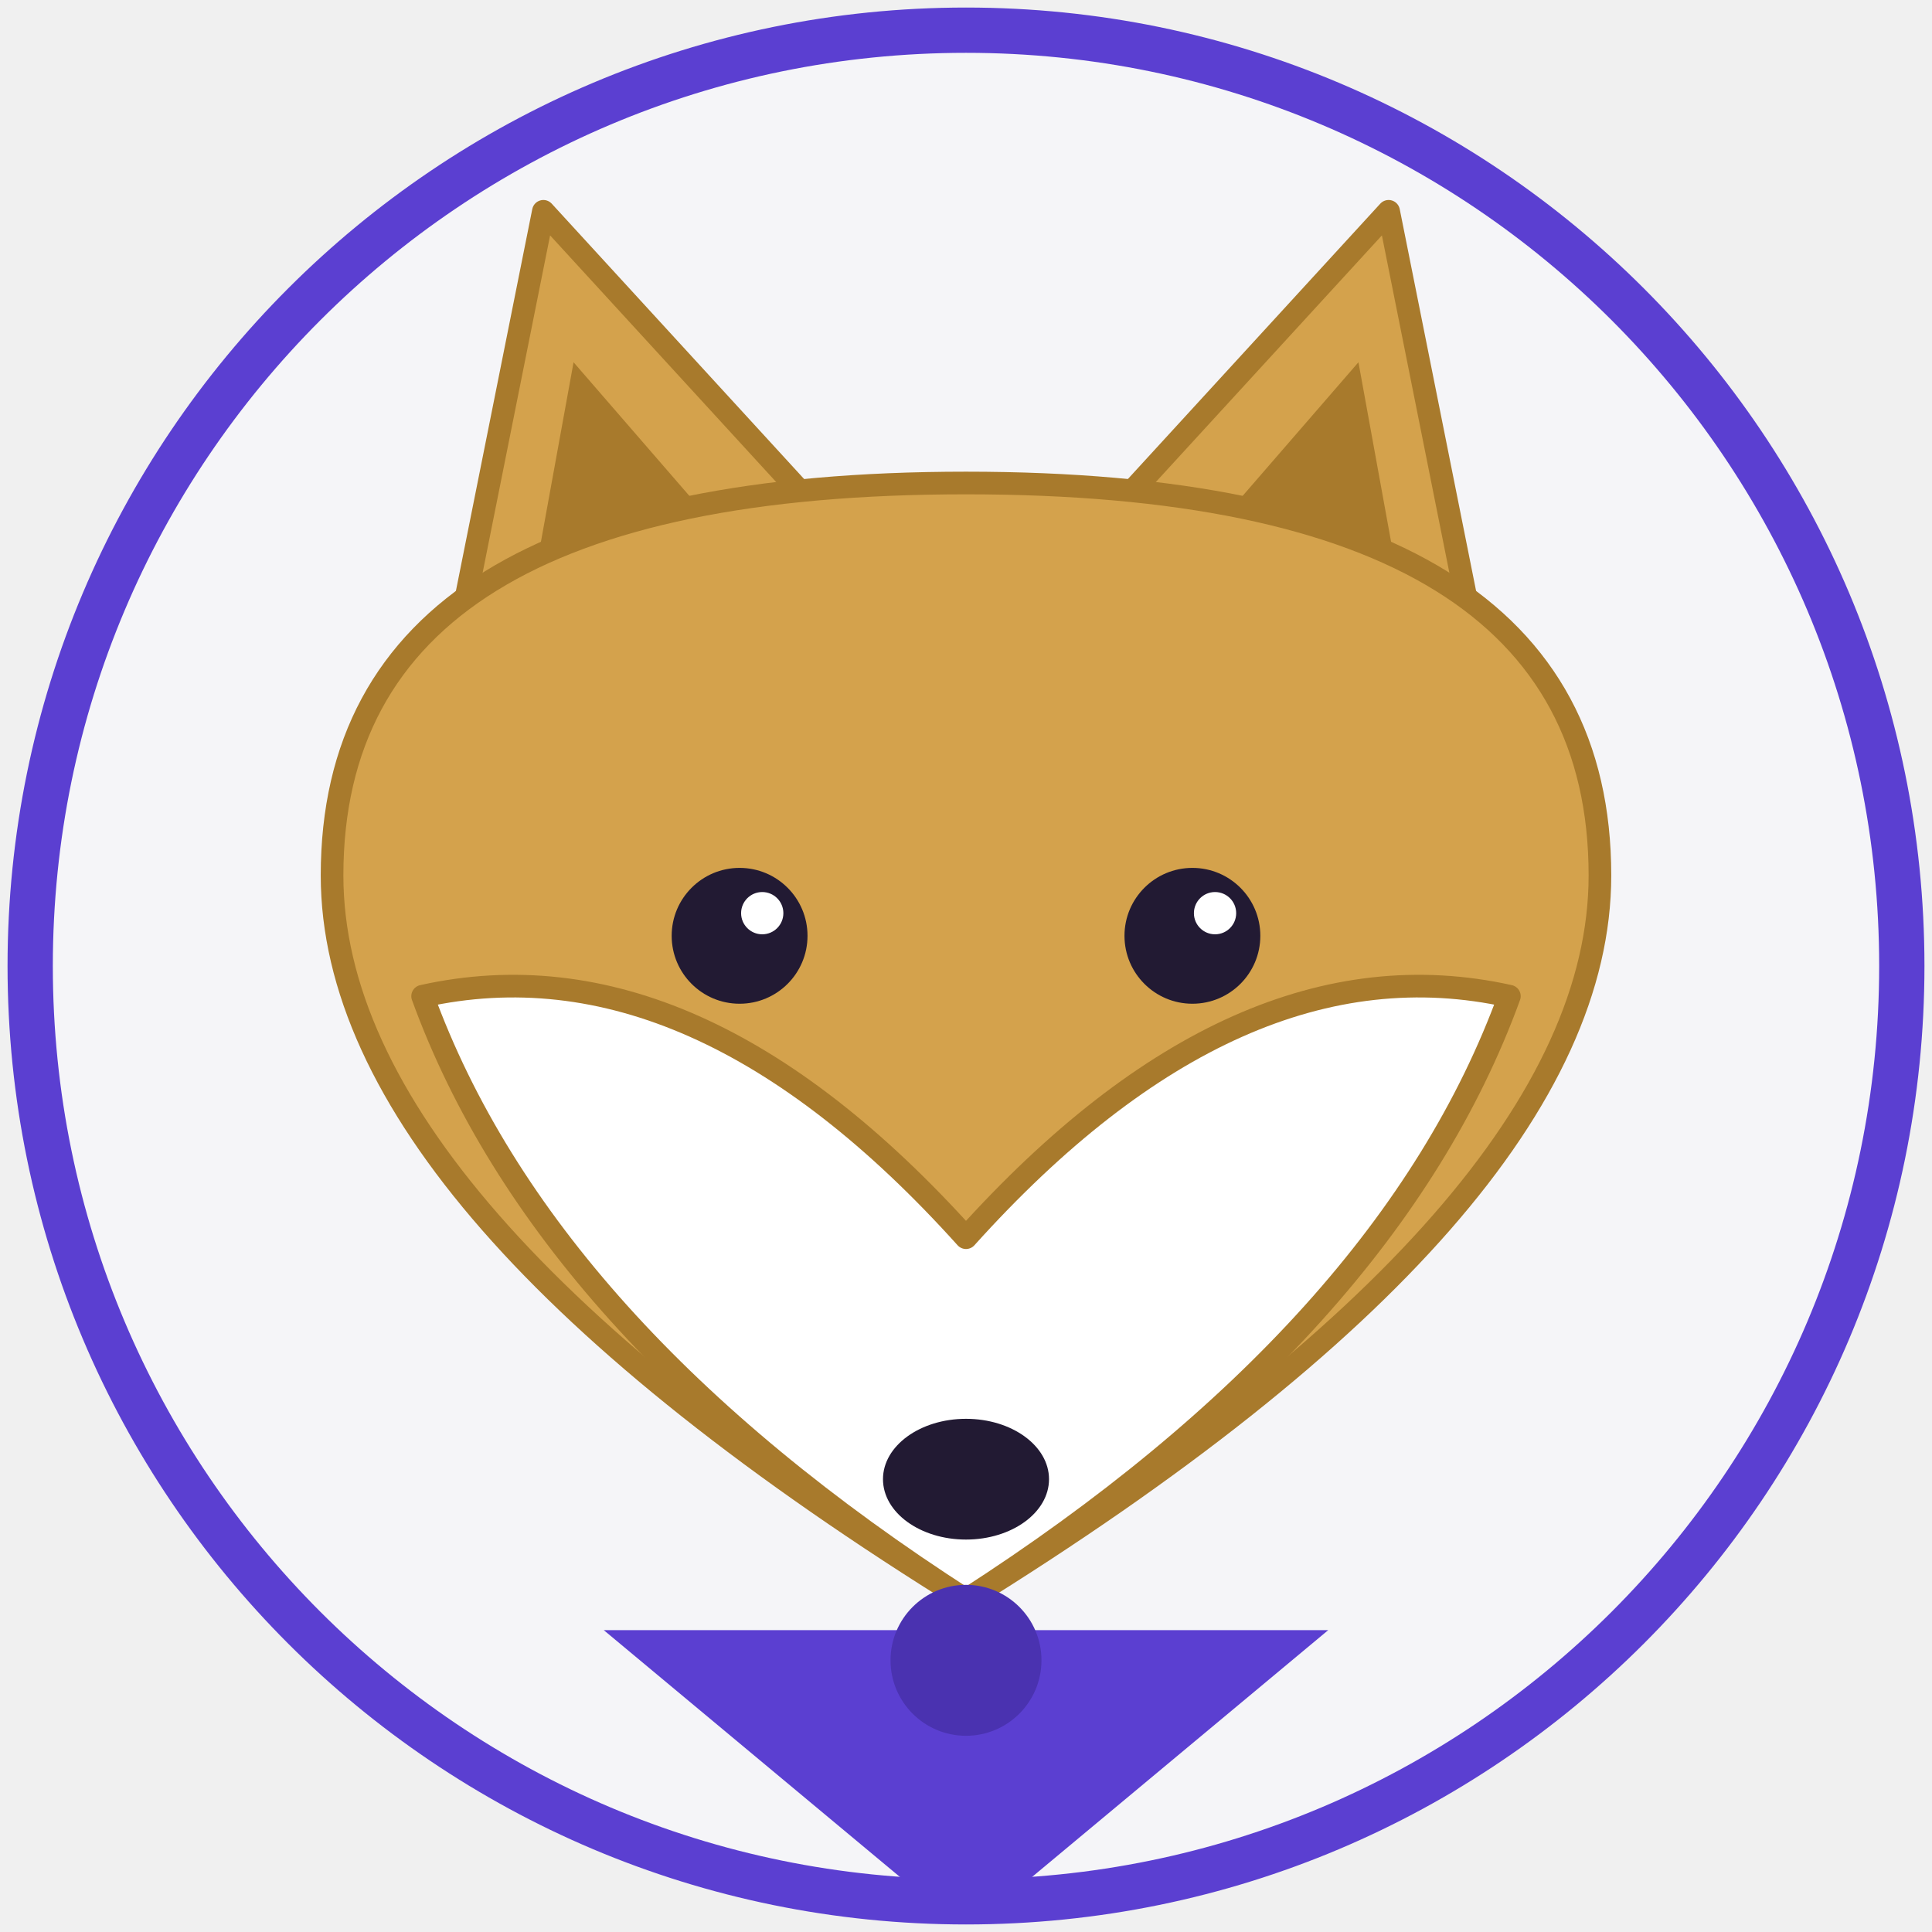
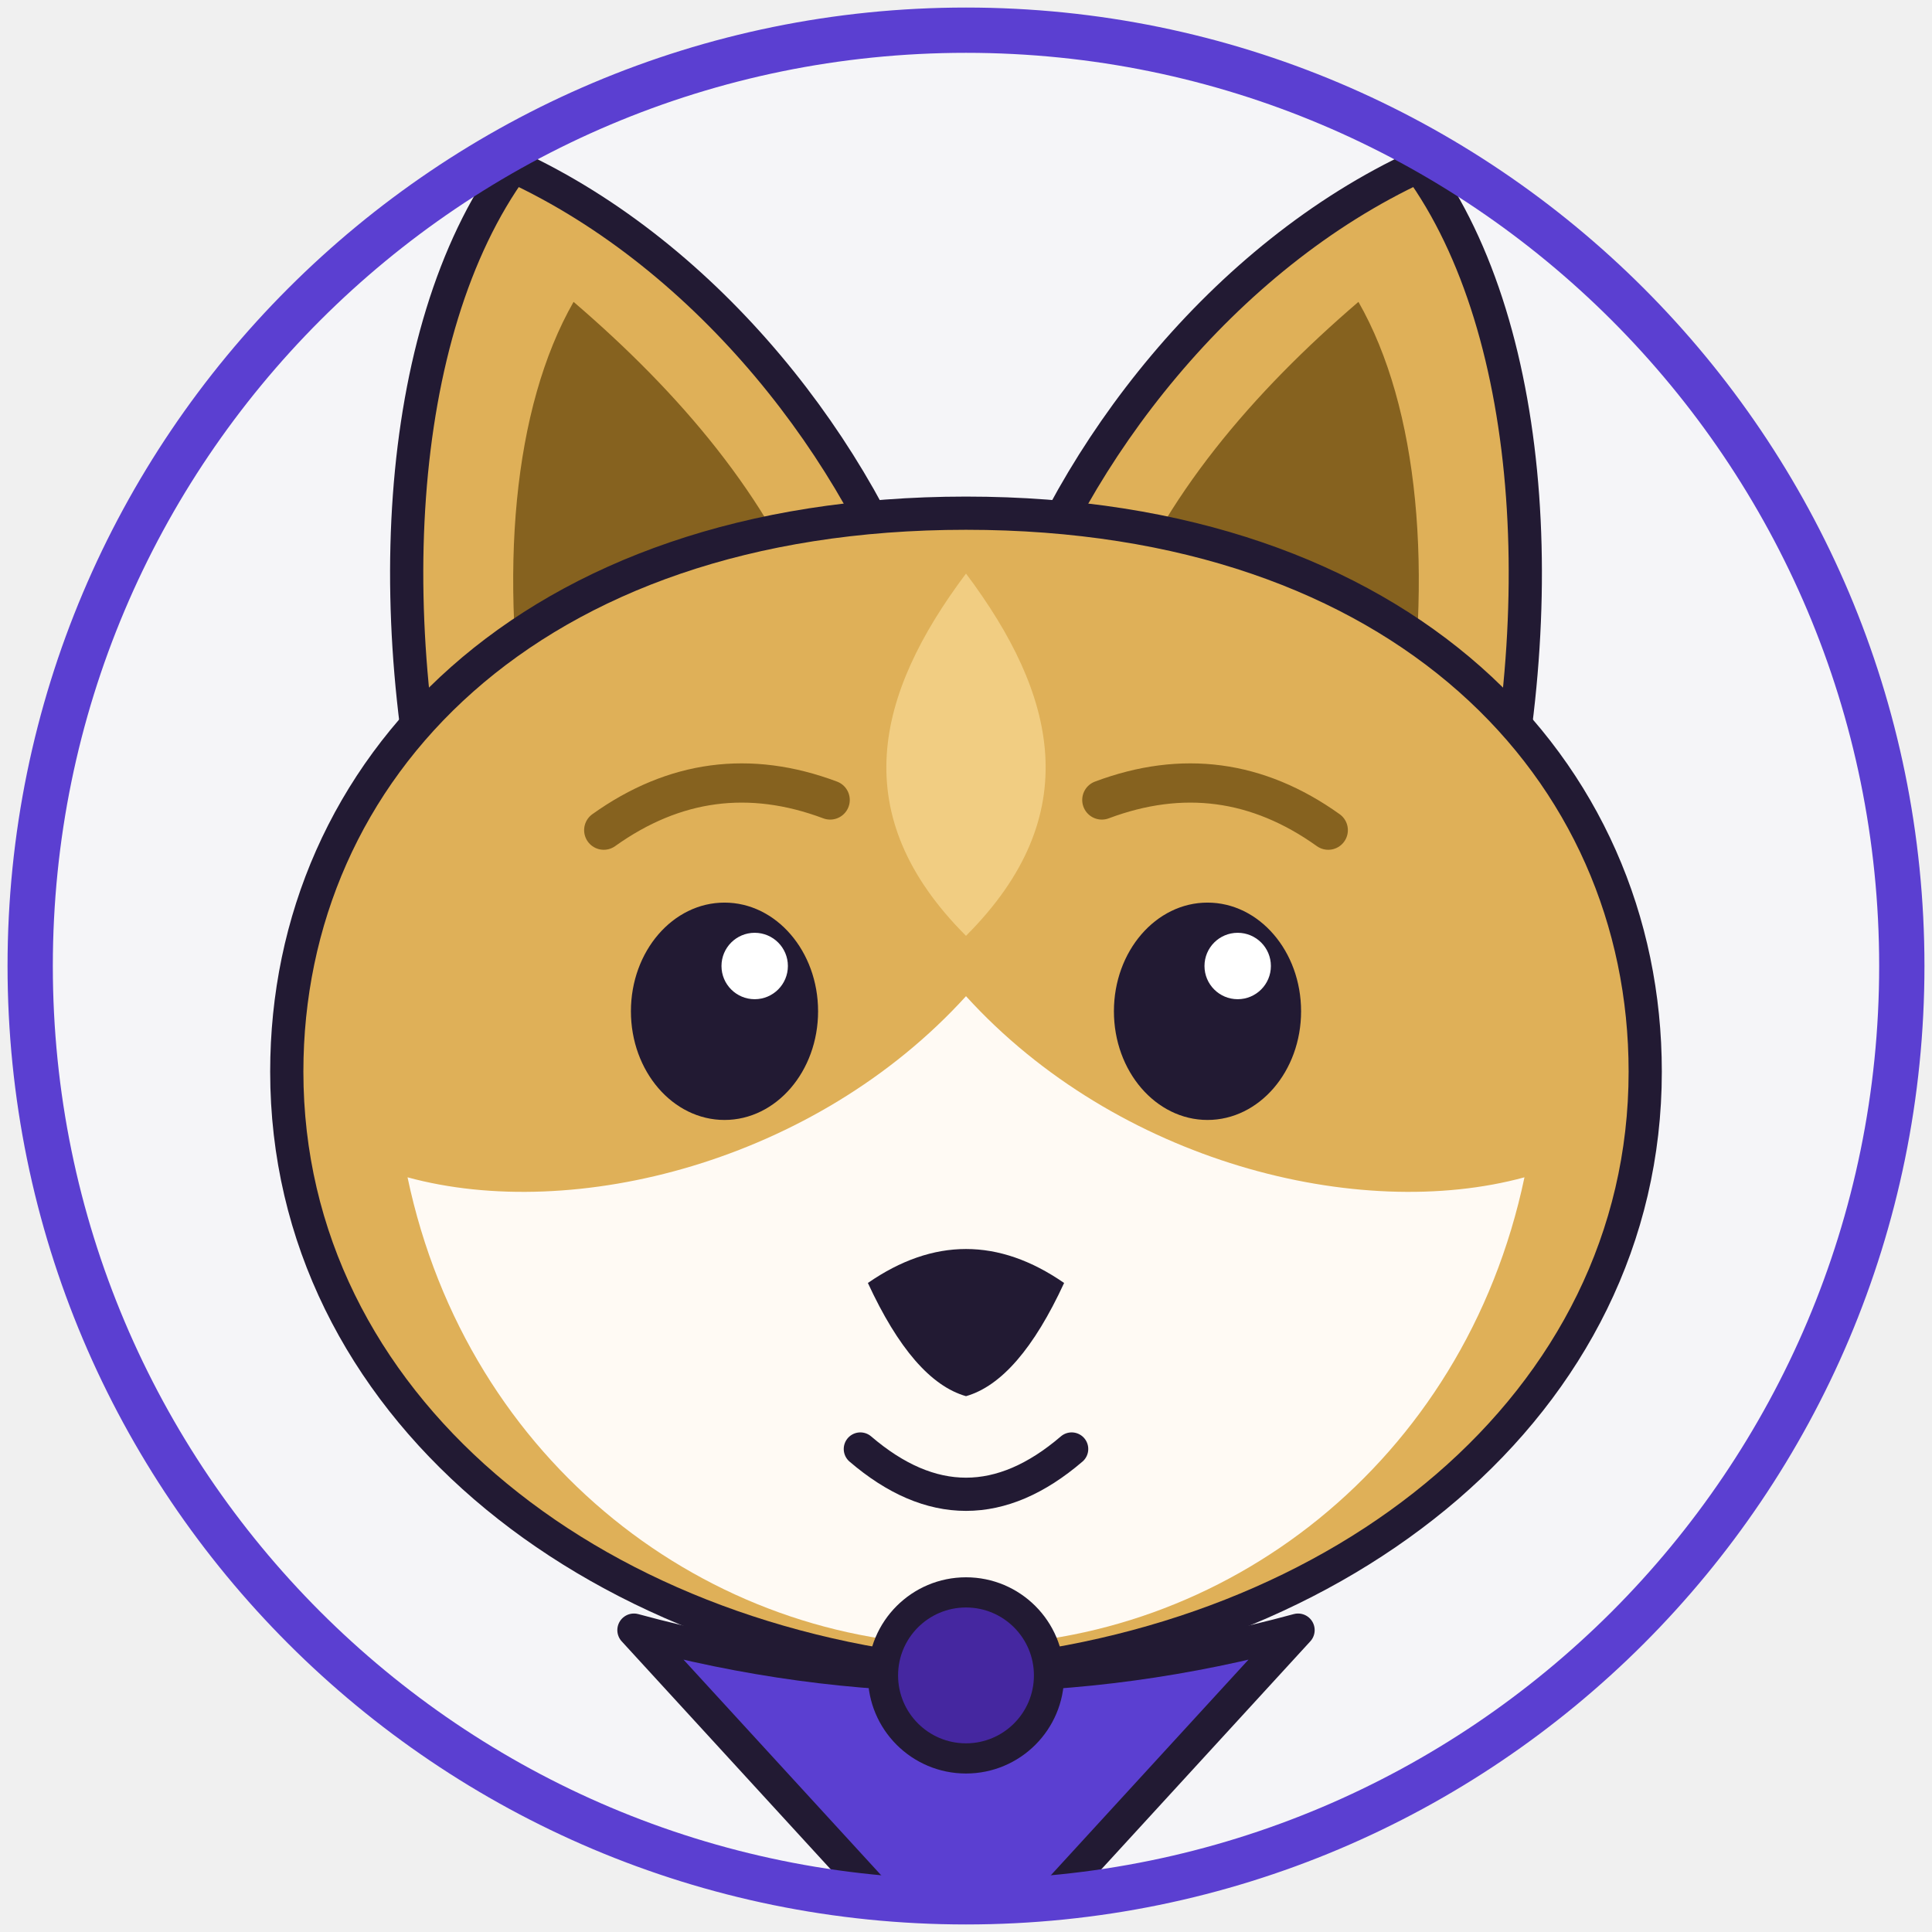
- <svg xmlns="http://www.w3.org/2000/svg" viewBox="0 0 128 128" role="img" aria-label="Ayla, raposa dourada de lenço no pescoço">
+ <svg xmlns="http://www.w3.org/2000/svg" viewBox="0 0 128 128" role="img" aria-label="Ayla">
  <defs>
    <clipPath id="c-ayla">
      <circle cx="64" cy="64" r="62" />
    </clipPath>
  </defs>
  <circle cx="64" cy="64" r="62" fill="#f5f5f8" />
-   <g clip-path="url(#c-ayla)" stroke="#a87a2c" stroke-width="1.5" stroke-linejoin="round">
-     <path d="M28 54 L36 14 L58 38 Z" fill="#d4a24c" />
-     <path d="M100 54 L92 14 L70 38 Z" fill="#d4a24c" />
-     <path d="M34 46 L38 24 L51 39 Z" fill="#a87a2c" stroke="none" />
-     <path d="M94 46 L90 24 L77 39 Z" fill="#a87a2c" stroke="none" />
-     <path d="M22 58 Q22 32 64 32 Q106 32 106 58 Q106 80 64 106 Q22 80 22 58 Z" fill="#d4a24c" />
-     <path d="M28 66 Q46 62 64 82 Q82 62 100 66 Q92 88 64 106 Q36 88 28 66 Z" fill="#ffffff" />
-     <path d="M40 108 L88 108 L64 128 Z" fill="#5b3fd1" stroke="none" />
-     <circle cx="64" cy="110" r="5" fill="#4a32b0" stroke="none" />
+   <g clip-path="url(#c-ayla)">
+     <path d="M30 60 C25 42 26 22 34 11 C47 17 57 30 61 42 Z" fill="#dfb058" stroke="#221a33" stroke-width="2.2" stroke-linejoin="round" />
+     <path d="M35 50 C33 38 34 27 38 20 C45 26 51 33 54 41 Z" fill="#86621f" />
+     <g transform="translate(128 0) scale(-1 1)">
+       <path d="M30 60 C25 42 26 22 34 11 C47 17 57 30 61 42 Z" fill="#dfb058" stroke="#221a33" stroke-width="2.2" stroke-linejoin="round" />
+       <path d="M35 50 C33 38 34 27 38 20 C45 26 51 33 54 41 Z" fill="#86621f" />
+     </g>
+     <path d="M64 34 C93 34 109 51 109 71 C109 93 89 109 64 111 C39 109 19 93 19 71 C19 51 35 34 64 34 Z" fill="#dfb058" stroke="#221a33" stroke-width="2.2" />
+     <path d="M64 38 C70 46 72 54 64 62 C56 54 58 46 64 38 Z" fill="#f5d58c" opacity="0.8" />
+     <path d="M64 66 C74 77 90 81 101 78 C97 97 81 109 64 109 C47 109 31 97 27 78 C38 81 54 77 64 66 Z" fill="#fffaf4" stroke="none" stroke-width="1.5" />
+     <ellipse cx="48" cy="67" rx="6.2" ry="7.2" fill="#221a33" />
+     <circle cx="50" cy="64" r="2.2" fill="#fff" />
+     <ellipse cx="80" cy="67" rx="6.2" ry="7.2" fill="#221a33" />
+     <circle cx="82" cy="64" r="2.2" fill="#fff" />
+     <path d="M40 55 Q47 50 55 53" fill="none" stroke="#86621f" stroke-width="2.6" stroke-linecap="round" />
+     <path d="M88 55 Q81 50 73 53" fill="none" stroke="#86621f" stroke-width="2.6" stroke-linecap="round" />
+     <path d="M57.5 85 Q64 80.5 70.5 85 Q67.5 91.5 64 92.5 Q60.5 91.5 57.5 85 Z" fill="#221a33" />
+     <path d="M57 96 Q64 102 71 96" fill="none" stroke="#221a33" stroke-width="2.2" stroke-linecap="round" />
+     <path d="M42 108 Q64 114 86 108 L64 132 Z" fill="#5b3fd1" stroke="#221a33" stroke-width="2.2" stroke-linejoin="round" />
+     <circle cx="64" cy="111" r="5.5" fill="#4527a0" stroke="#221a33" stroke-width="2" />
  </g>
-   <circle cx="49" cy="62" r="4.5" fill="#221a33" />
-   <circle cx="79" cy="62" r="4.5" fill="#221a33" />
-   <circle cx="50.5" cy="60.5" r="1.4" fill="#ffffff" />
-   <circle cx="80.5" cy="60.5" r="1.4" fill="#ffffff" />
-   <ellipse cx="64" cy="98" rx="5.5" ry="4" fill="#221a33" />
  <circle cx="64" cy="64" r="62" fill="none" stroke="#5b3fd1" stroke-width="3" />
</svg>
